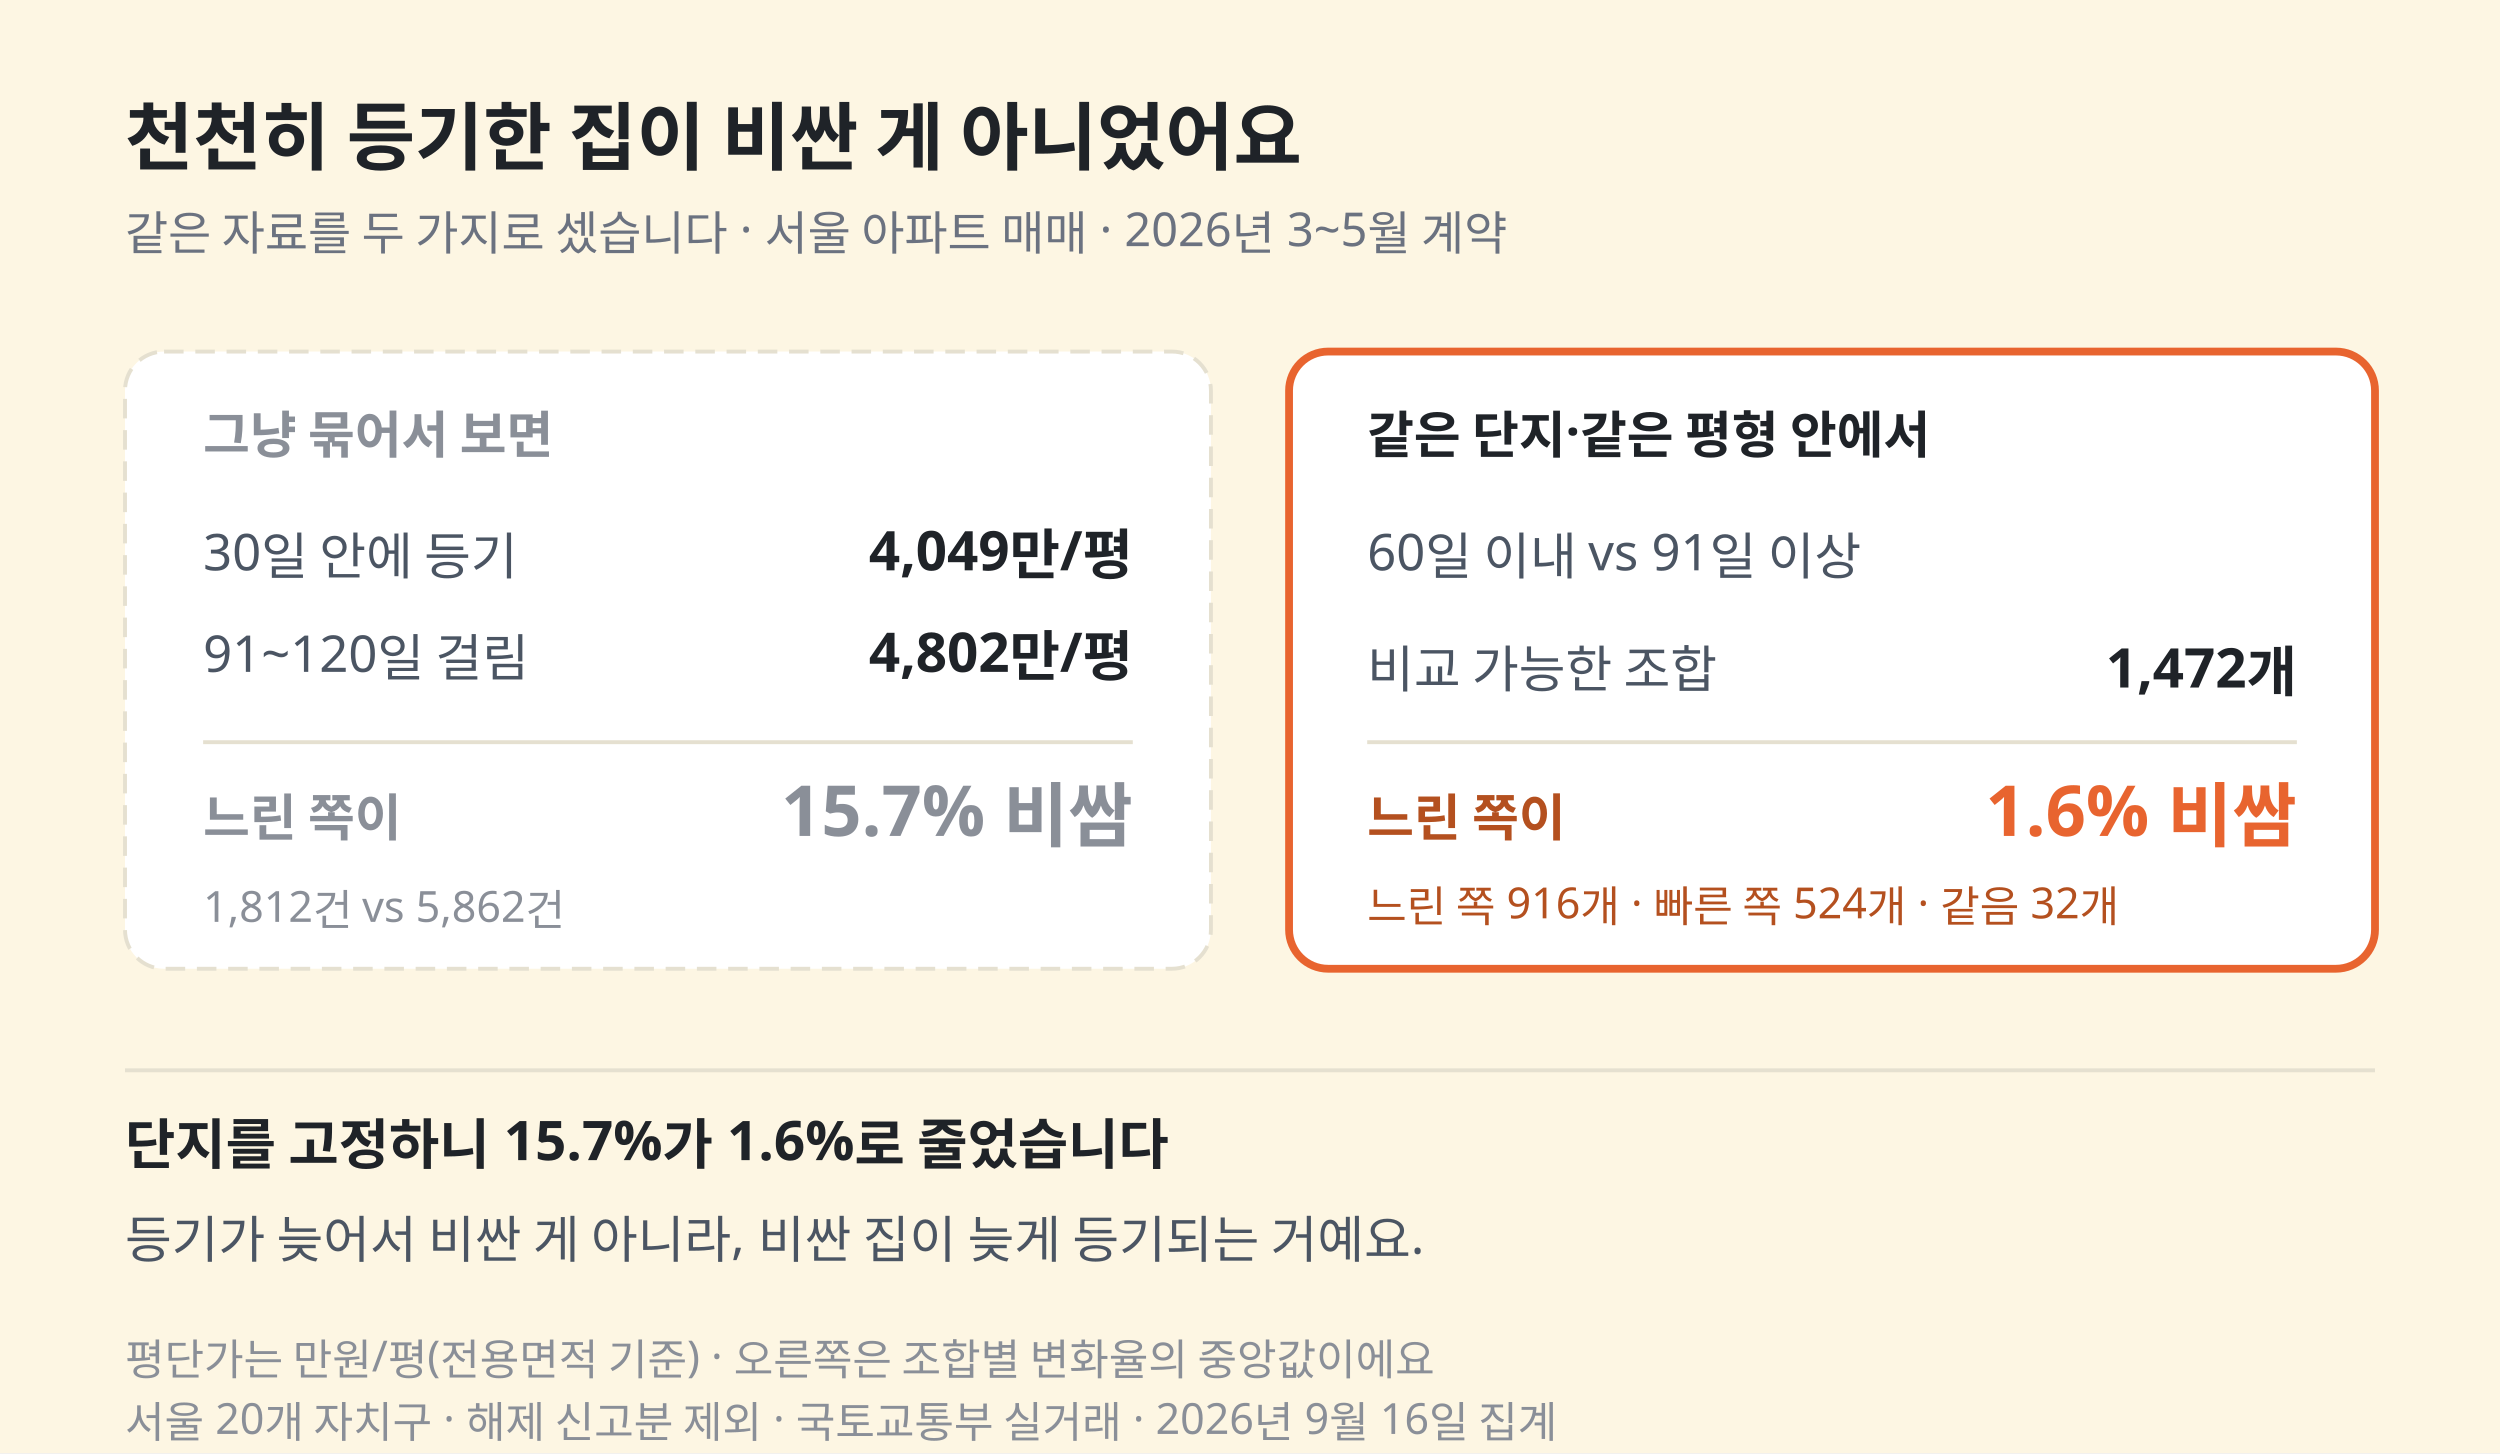
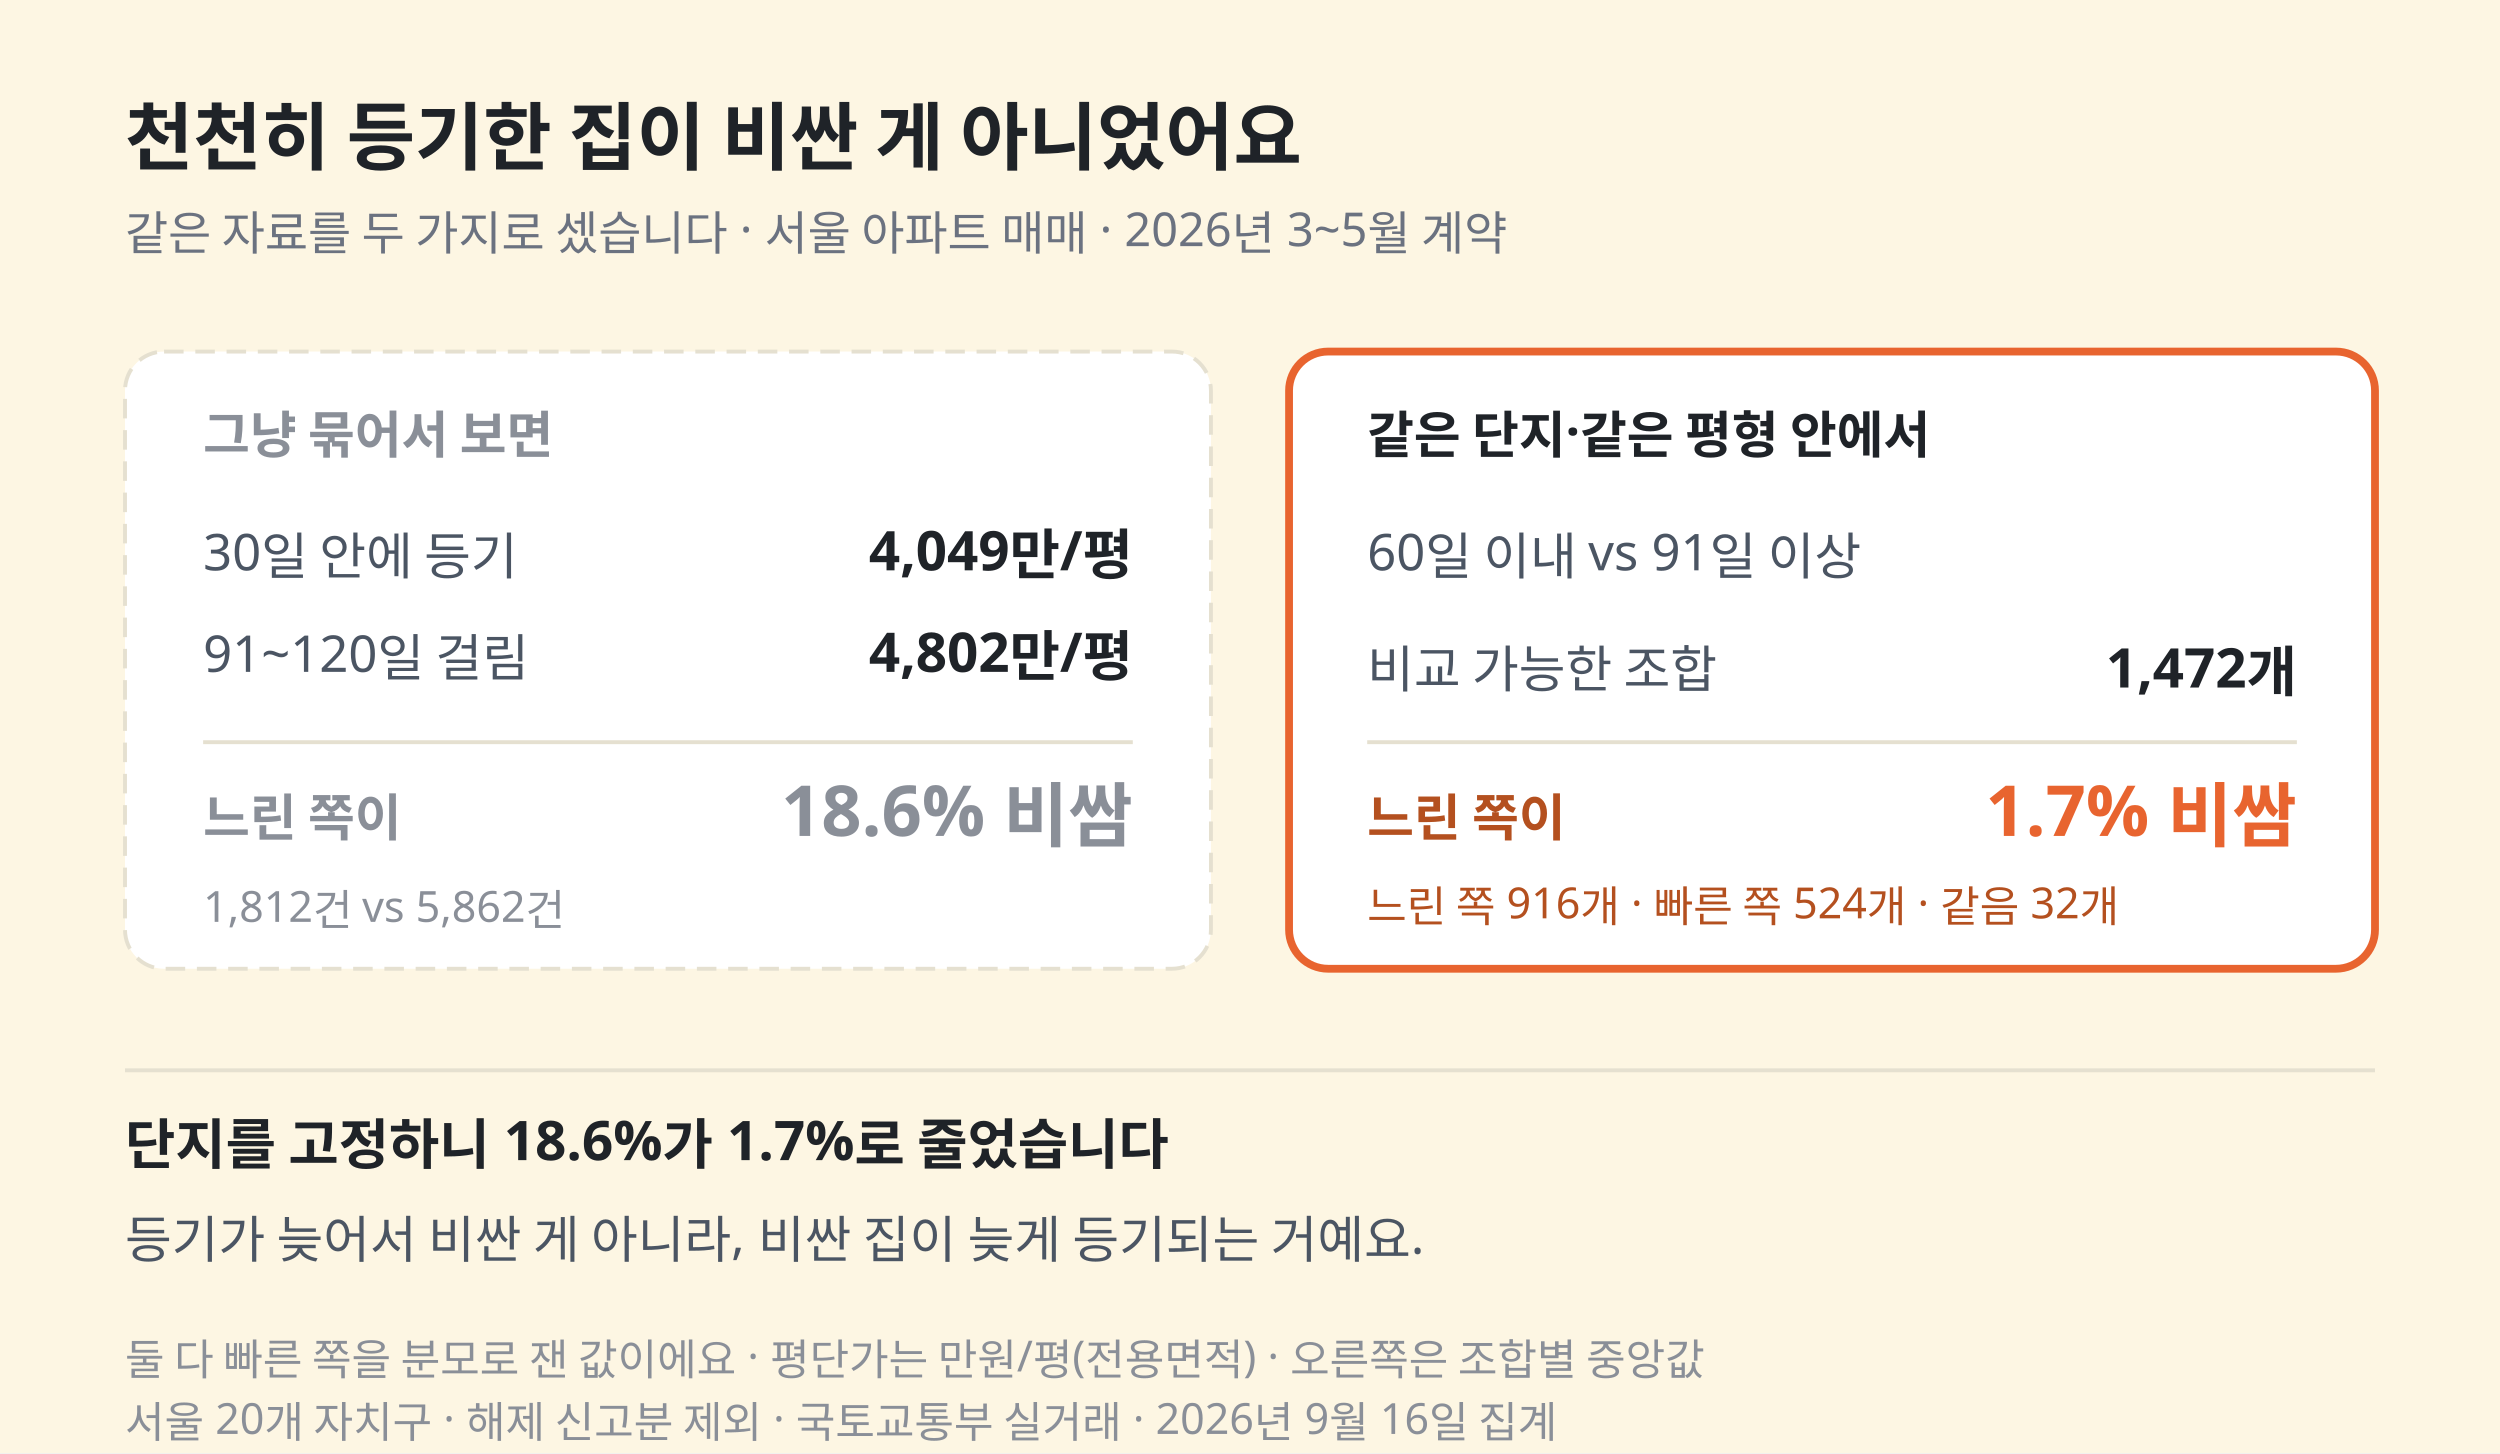
<svg xmlns="http://www.w3.org/2000/svg" viewBox="0 0 640 372" role="img">
  <rect width="640" height="372" fill="#FDF6E3" />
  <text x="32" y="42" font-family="system-ui, -apple-system, sans-serif" font-size="19" font-weight="700" fill="#1F2328">천천히 등기한 집이 비싼 게 아니었어요</text>
  <text x="32" y="64" font-family="system-ui, sans-serif" font-size="12" fill="#6B7280">같은 자료를 두 가지로 셌습니다 · 서울 아파트 매매 · 2026년 3~5월 계약</text>
  <rect x="32" y="90" width="278" height="158" rx="10" fill="#FFFFFF" stroke="#E5E0D0" stroke-dasharray="5 3" />
  <text x="52" y="116" font-family="system-ui, sans-serif" font-size="13" font-weight="700" fill="#8A8F98">그냥 묶어서 보면</text>
  <text x="52" y="146" font-family="system-ui, sans-serif" font-size="13" fill="#4B5563">30일 안에 등기</text>
  <text x="290" y="146" text-anchor="end" font-family="system-ui, sans-serif" font-size="14" font-weight="700" fill="#1F2328">4,049만/평</text>
  <text x="52" y="172" font-family="system-ui, sans-serif" font-size="13" fill="#4B5563">91~120일 걸림</text>
  <text x="290" y="172" text-anchor="end" font-family="system-ui, sans-serif" font-size="14" font-weight="700" fill="#1F2328">4,802만/평</text>
  <line x1="52" y1="190" x2="290" y2="190" stroke="#E5E0D0" />
  <text x="52" y="214" font-family="system-ui, sans-serif" font-size="13" font-weight="700" fill="#8A8F98">느린 쪽이</text>
-   <text x="290" y="214" text-anchor="end" font-family="system-ui, sans-serif" font-size="18" font-weight="700" fill="#8A8F98">15.7% 비쌈</text>
+   <text x="290" y="214" text-anchor="end" font-family="system-ui, sans-serif" font-size="18" font-weight="700" fill="#8A8F98">18.6% 비쌈</text>
  <text x="52" y="236" font-family="system-ui, sans-serif" font-size="11" fill="#8A8F98">1,812건 vs 5,862건</text>
  <rect x="330" y="90" width="278" height="158" rx="10" fill="#FFFFFF" stroke="#E8642F" stroke-width="2" />
  <text x="350" y="116" font-family="system-ui, sans-serif" font-size="13" font-weight="700" fill="#1F2328">같은 단지·같은 평형 안에서</text>
  <text x="350" y="146" font-family="system-ui, sans-serif" font-size="13" fill="#4B5563">60일 이내 vs 91일 이상</text>
  <text x="350" y="176" font-family="system-ui, sans-serif" font-size="13" fill="#4B5563">비교 가능한 조합</text>
  <text x="588" y="176" text-anchor="end" font-family="system-ui, sans-serif" font-size="14" font-weight="700" fill="#1F2328">1,472개</text>
  <line x1="350" y1="190" x2="588" y2="190" stroke="#E5E0D0" />
  <text x="350" y="214" font-family="system-ui, sans-serif" font-size="13" font-weight="700" fill="#B4501F">느린 쪽이</text>
-   <text x="588" y="214" text-anchor="end" font-family="system-ui, sans-serif" font-size="18" font-weight="700" fill="#E8642F">1.6% 비쌈</text>
+   <text x="588" y="214" text-anchor="end" font-family="system-ui, sans-serif" font-size="18" font-weight="700" fill="#E8642F">1.7% 비쌈</text>
  <text x="350" y="236" font-family="system-ui, sans-serif" font-size="11" fill="#B4501F">느린 쪽 916개 · 빠른 쪽 524개 · 같음 32개</text>
  <line x1="32" y1="274" x2="608" y2="274" stroke="#E5E0D0" />
-   <text x="32" y="298" font-family="system-ui, sans-serif" font-size="14" font-weight="700" fill="#1F2328">단지를 고정하니 15.7%가 1.6%로 줄었습니다</text>
+   <text x="32" y="298" font-family="system-ui, sans-serif" font-size="14" font-weight="700" fill="#1F2328">단지를 고정하니 18.6%가 1.7%로 줄었습니다</text>
  <text x="32" y="322" font-family="system-ui, sans-serif" font-size="13" fill="#4B5563">등기가 늦어서 비싼 게 아니라, 비싼 집이 늦게 등기되는 거예요.</text>
-   <text x="32" y="352" font-family="system-ui, sans-serif" font-size="11" fill="#8A8F98">평단가는 만원/평(전용면적 기준) · 오른쪽은 조합별 변화율의 중앙값이에요</text>
+   <text x="32" y="352" font-family="system-ui, sans-serif" font-size="11" fill="#8A8F98">둘 다 빠른 쪽을 분모로 잰 값이에요 · 평단가는 만원/평(전용면적) · 오른쪽은 조합별 중앙값</text>
  <text x="32" y="368" font-family="system-ui, sans-serif" font-size="11" fill="#8A8F98">서울 20개 자치구 · 해제 신고분 제외 · 국토교통부 실거래 · 2026년 9월 16일 집계</text>
</svg>
